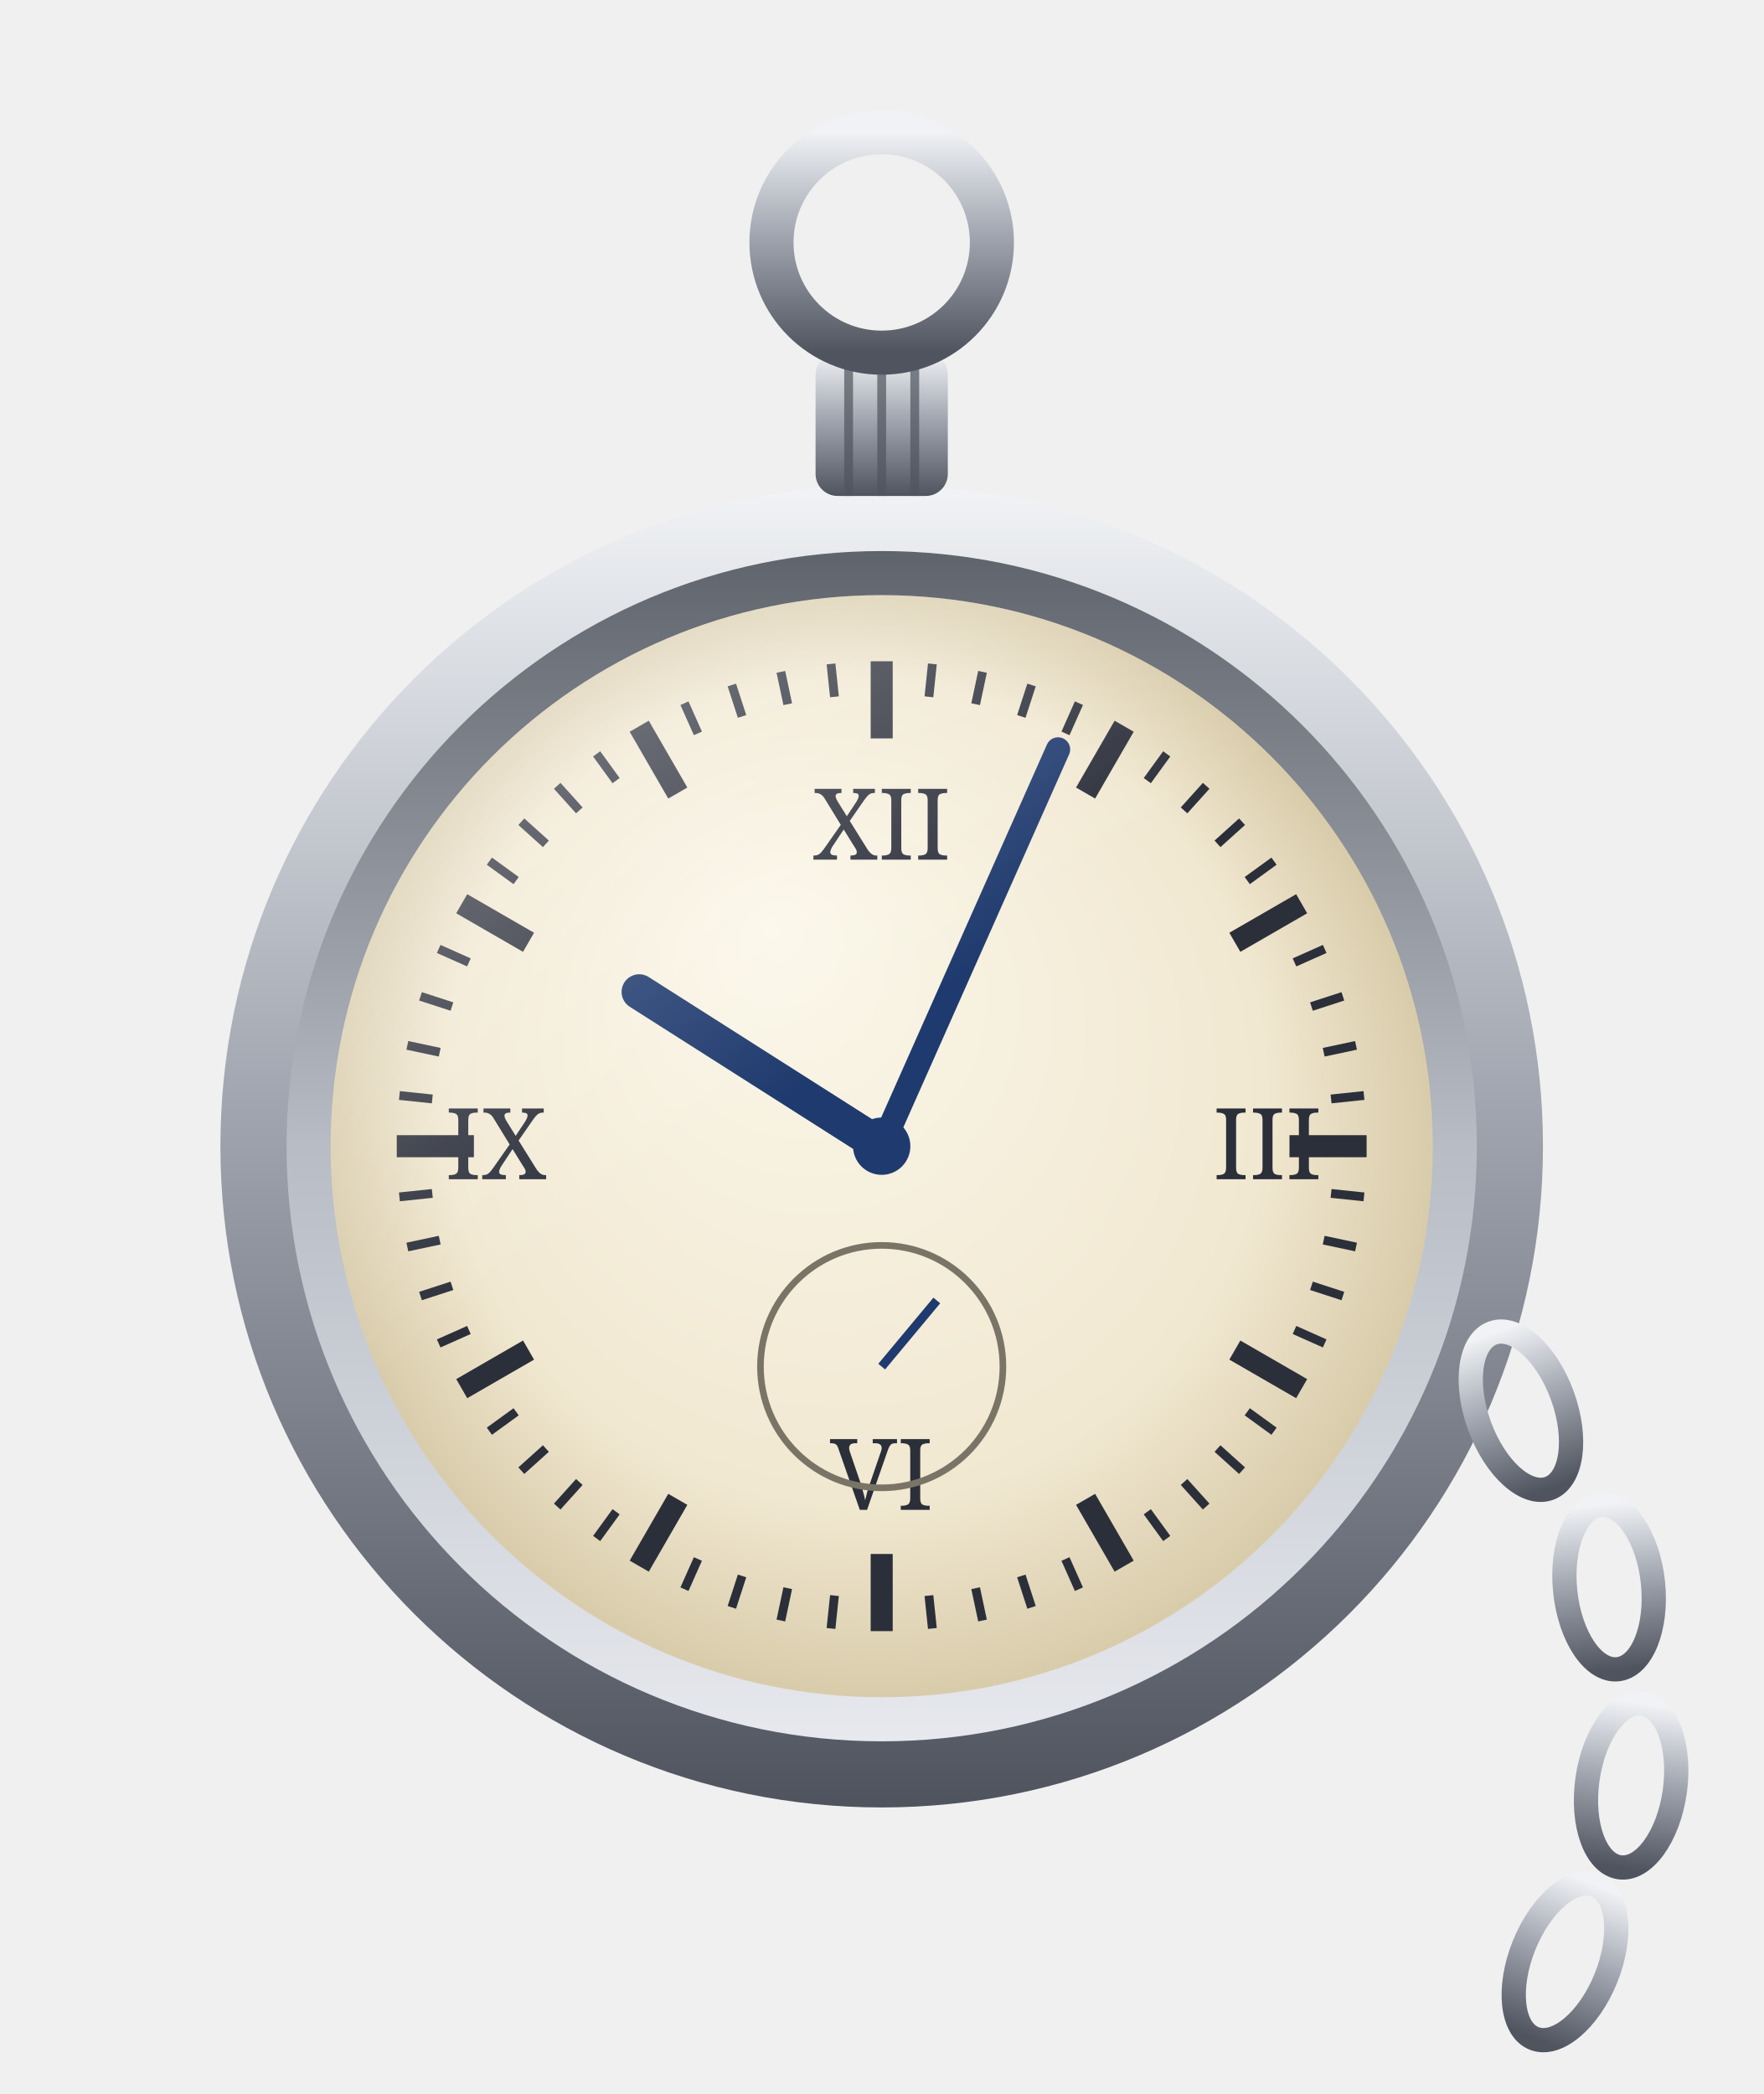
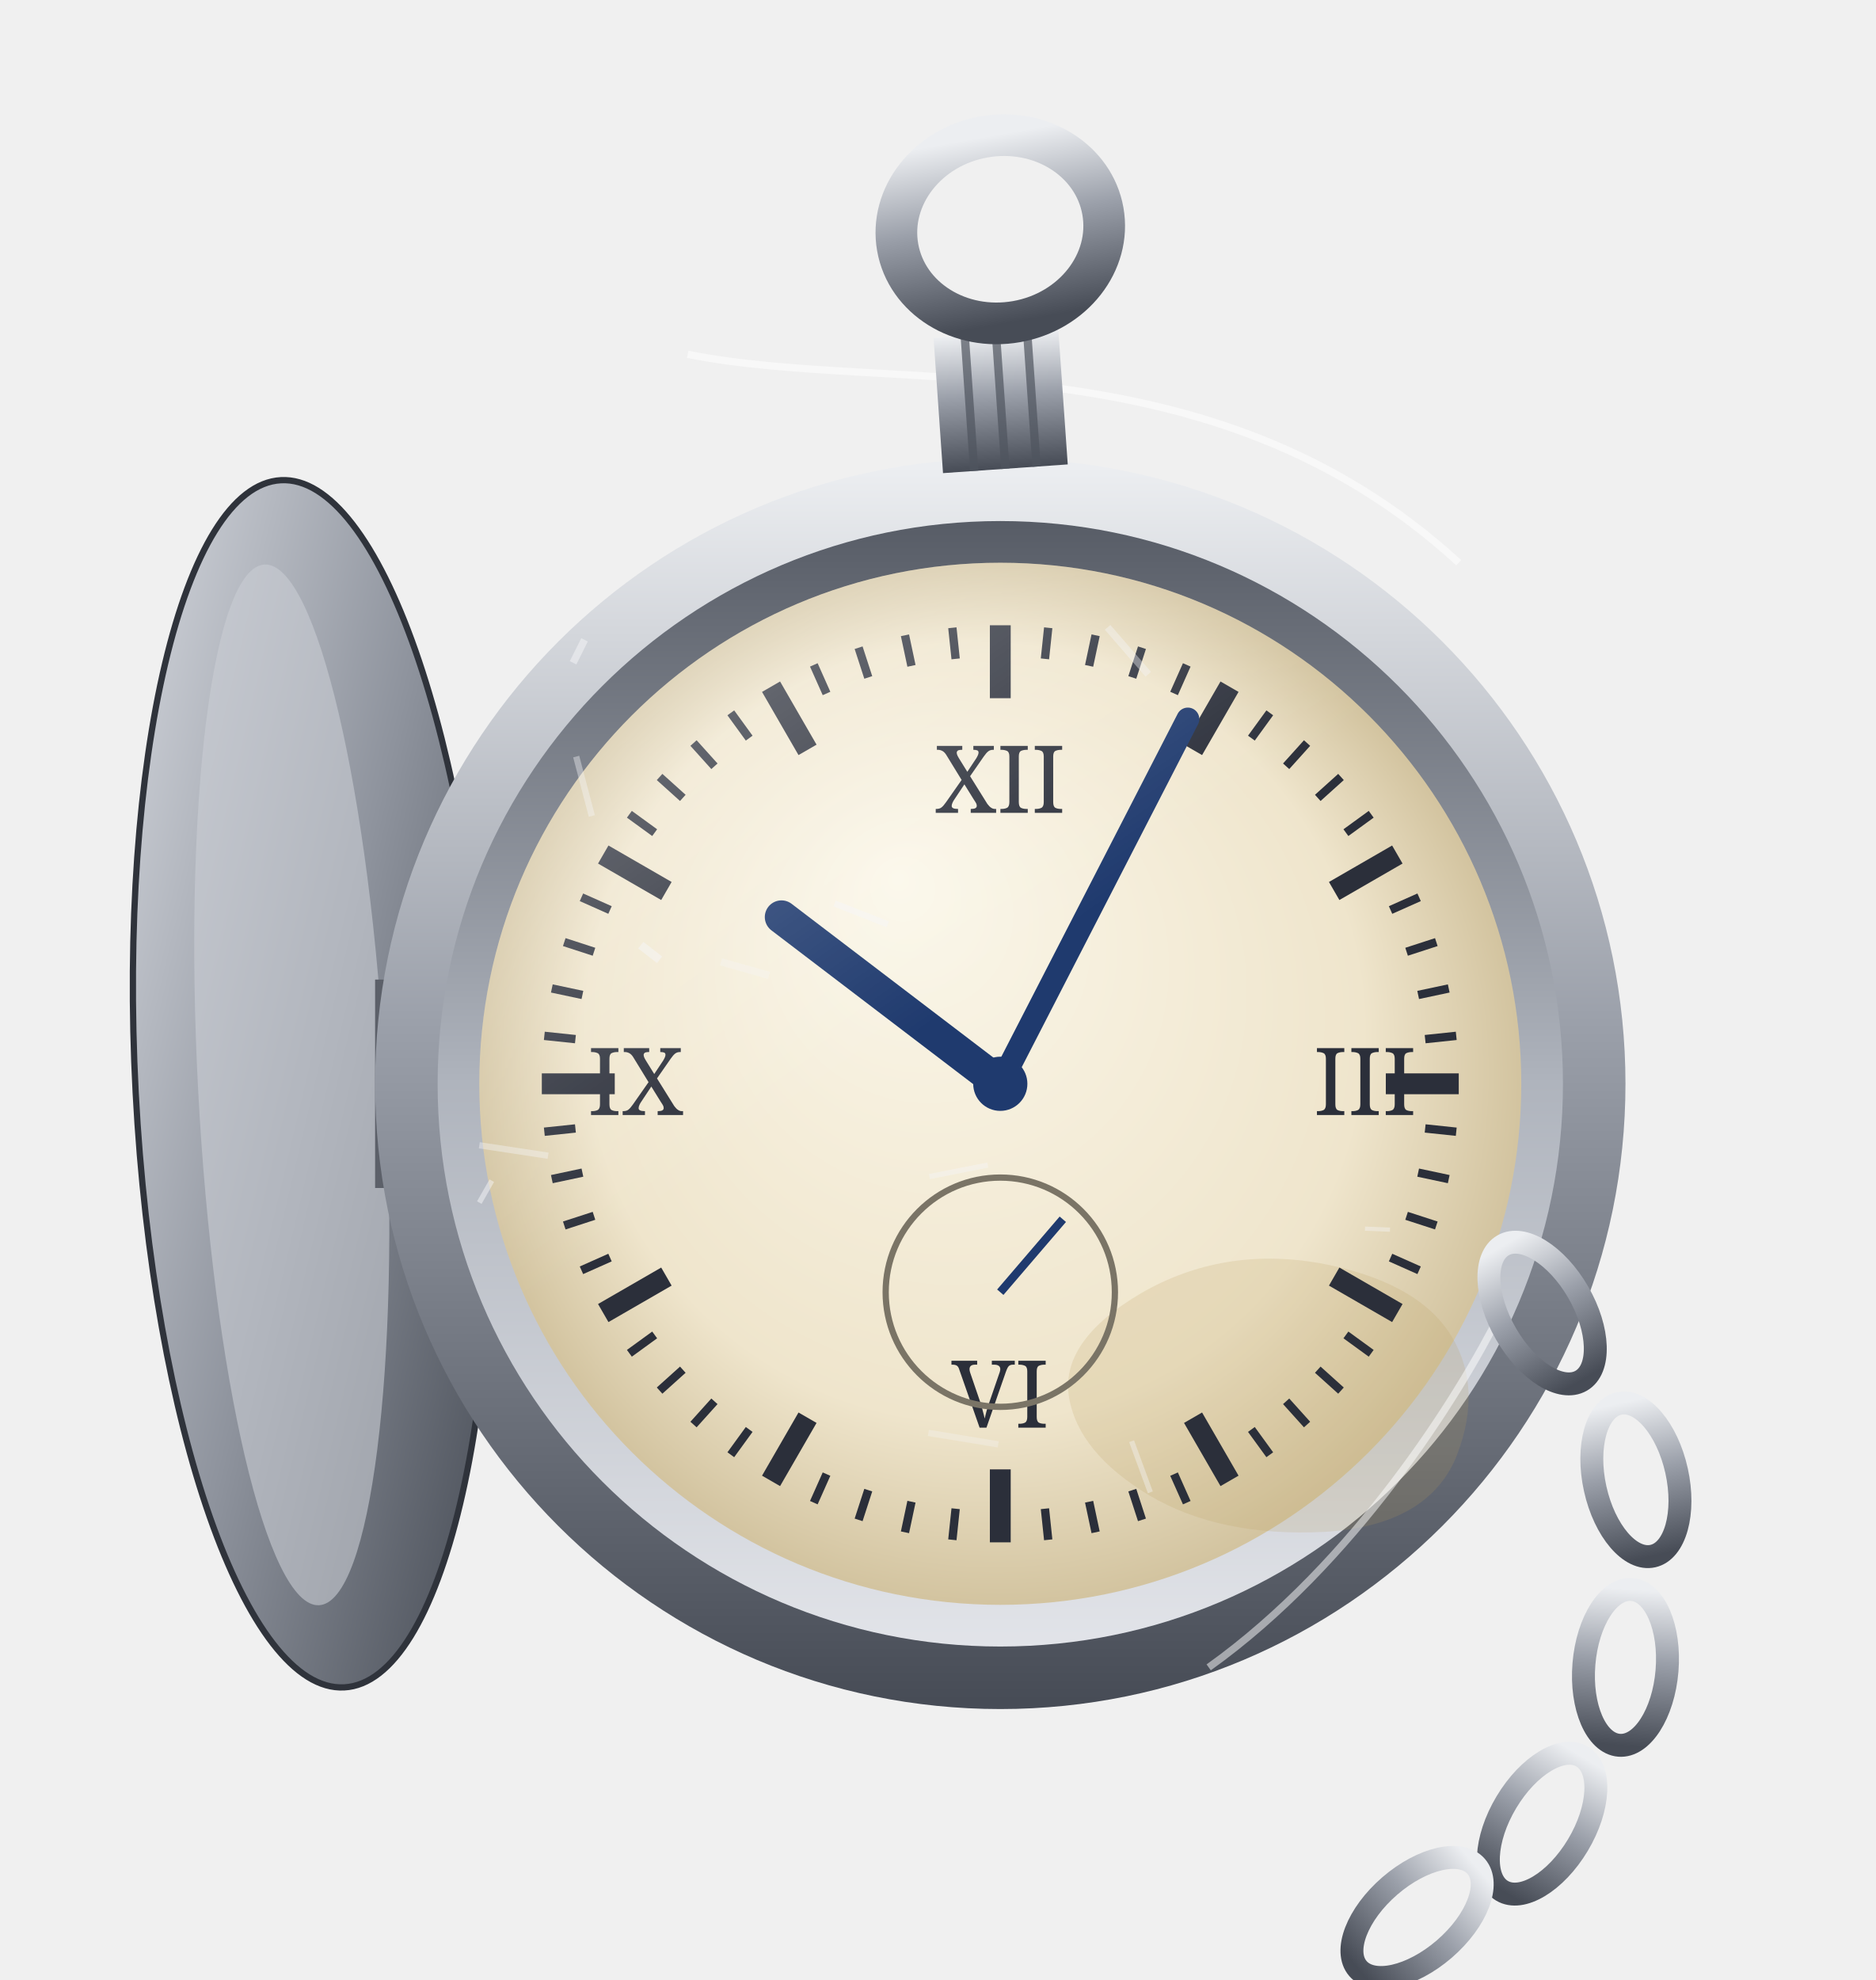
- <svg xmlns="http://www.w3.org/2000/svg" viewBox="0 0 160 190">
+ <svg xmlns="http://www.w3.org/2000/svg" viewBox="0 0 180 190">
  <defs>
    <linearGradient id="wc" x1="0" y1="0" x2="0" y2="1">
-       <stop offset="0" stop-color="#f0f2f5" />
-       <stop offset="0.45" stop-color="#a3a8b2" />
-       <stop offset="1" stop-color="#4f545e" />
+       <stop offset="0" stop-color="#eceef1" />
+       <stop offset="0.45" stop-color="#9ba0aa" />
+       <stop offset="1" stop-color="#474c56" />
    </linearGradient>
    <linearGradient id="wb" x1="0" y1="0" x2="0" y2="1">
-       <stop offset="0" stop-color="#5e636c" />
-       <stop offset="0.5" stop-color="#b7bcc5" />
-       <stop offset="1" stop-color="#e7e9ee" />
+       <stop offset="0" stop-color="#575c66" />
+       <stop offset="0.5" stop-color="#afb4bd" />
+       <stop offset="1" stop-color="#e2e4e9" />
    </linearGradient>
    <radialGradient id="wd" cx="0.5" cy="0.5" r="0.5" fx="0.4" fy="0.3">
      <stop offset="0" stop-color="#fbf7ea" />
-       <stop offset="0.75" stop-color="#f1e8d1" />
-       <stop offset="1" stop-color="#d9ccab" />
+       <stop offset="0.75" stop-color="#efe5cc" />
+       <stop offset="1" stop-color="#d3c4a0" />
    </radialGradient>
    <linearGradient id="wg" x1="0" y1="0" x2="0.7" y2="1">
-       <stop offset="0" stop-color="#fff" stop-opacity="0.5" />
+       <stop offset="0" stop-color="#fff" stop-opacity="0.45" />
      <stop offset="0.5" stop-color="#fff" stop-opacity="0" />
    </linearGradient>
+     <linearGradient id="wl" x1="0" y1="0" x2="1" y2="1">
+       <stop offset="0" stop-color="#d9dce2" />
+       <stop offset="0.5" stop-color="#8e939d" />
+       <stop offset="1" stop-color="#3f444d" />
+     </linearGradient>
+     <clipPath id="wcc">
+       <circle r="60" />
+     </clipPath>
  </defs>
-   <g transform="translate(80 104)">
+   <g transform="translate(96 104)">
+     <ellipse cx="-66" rx="17" ry="58" fill="url(#wl)" stroke="#2f333b" stroke-width="0.6" transform="rotate(-3 -66 0)" />
+     <ellipse cx="-68" rx="9" ry="50" fill="#c9cdd4" opacity="0.6" transform="rotate(-3 -66 0)" />
+     <path d="M-60,-10 h4 v20 h-4 Z" fill="#5c6069" />
    <circle r="60" fill="url(#wc)" />
    <circle r="54" fill="url(#wb)" />
    <circle r="50" fill="url(#wd)" />
+     <path d="M43.1,23.9 Q46.4,29 43.8,35.7 Q41.1,42.4 31.1,43 Q21.1,43.5 14.3,39.5 Q7.5,35.4 6.6,30.1 Q5.7,24.7 13.5,20.1 Q21.3,15.6 30.6,17.2 Q39.8,18.9 43.1,23.9 Z" fill="#b89a5a" opacity="0.18" />
    <g>
      <path d="M0,-44 V-37" stroke="#2b2f3a" stroke-width="2" transform="rotate(0)" />
      <path d="M0,-44 V-41" stroke="#2b2f3a" stroke-width="0.8" transform="rotate(6)" />
      <path d="M0,-44 V-41" stroke="#2b2f3a" stroke-width="0.8" transform="rotate(12)" />
      <path d="M0,-44 V-41" stroke="#2b2f3a" stroke-width="0.8" transform="rotate(18)" />
      <path d="M0,-44 V-41" stroke="#2b2f3a" stroke-width="0.8" transform="rotate(24)" />
      <path d="M0,-44 V-37" stroke="#2b2f3a" stroke-width="2" transform="rotate(30)" />
      <path d="M0,-44 V-41" stroke="#2b2f3a" stroke-width="0.8" transform="rotate(36)" />
      <path d="M0,-44 V-41" stroke="#2b2f3a" stroke-width="0.8" transform="rotate(42)" />
      <path d="M0,-44 V-41" stroke="#2b2f3a" stroke-width="0.8" transform="rotate(48)" />
      <path d="M0,-44 V-41" stroke="#2b2f3a" stroke-width="0.8" transform="rotate(54)" />
      <path d="M0,-44 V-37" stroke="#2b2f3a" stroke-width="2" transform="rotate(60)" />
      <path d="M0,-44 V-41" stroke="#2b2f3a" stroke-width="0.8" transform="rotate(66)" />
      <path d="M0,-44 V-41" stroke="#2b2f3a" stroke-width="0.8" transform="rotate(72)" />
      <path d="M0,-44 V-41" stroke="#2b2f3a" stroke-width="0.8" transform="rotate(78)" />
      <path d="M0,-44 V-41" stroke="#2b2f3a" stroke-width="0.8" transform="rotate(84)" />
      <path d="M0,-44 V-37" stroke="#2b2f3a" stroke-width="2" transform="rotate(90)" />
      <path d="M0,-44 V-41" stroke="#2b2f3a" stroke-width="0.8" transform="rotate(96)" />
      <path d="M0,-44 V-41" stroke="#2b2f3a" stroke-width="0.8" transform="rotate(102)" />
      <path d="M0,-44 V-41" stroke="#2b2f3a" stroke-width="0.8" transform="rotate(108)" />
      <path d="M0,-44 V-41" stroke="#2b2f3a" stroke-width="0.8" transform="rotate(114)" />
      <path d="M0,-44 V-37" stroke="#2b2f3a" stroke-width="2" transform="rotate(120)" />
      <path d="M0,-44 V-41" stroke="#2b2f3a" stroke-width="0.8" transform="rotate(126)" />
      <path d="M0,-44 V-41" stroke="#2b2f3a" stroke-width="0.8" transform="rotate(132)" />
      <path d="M0,-44 V-41" stroke="#2b2f3a" stroke-width="0.8" transform="rotate(138)" />
      <path d="M0,-44 V-41" stroke="#2b2f3a" stroke-width="0.8" transform="rotate(144)" />
      <path d="M0,-44 V-37" stroke="#2b2f3a" stroke-width="2" transform="rotate(150)" />
      <path d="M0,-44 V-41" stroke="#2b2f3a" stroke-width="0.8" transform="rotate(156)" />
      <path d="M0,-44 V-41" stroke="#2b2f3a" stroke-width="0.8" transform="rotate(162)" />
      <path d="M0,-44 V-41" stroke="#2b2f3a" stroke-width="0.8" transform="rotate(168)" />
      <path d="M0,-44 V-41" stroke="#2b2f3a" stroke-width="0.8" transform="rotate(174)" />
      <path d="M0,-44 V-37" stroke="#2b2f3a" stroke-width="2" transform="rotate(180)" />
      <path d="M0,-44 V-41" stroke="#2b2f3a" stroke-width="0.8" transform="rotate(186)" />
      <path d="M0,-44 V-41" stroke="#2b2f3a" stroke-width="0.8" transform="rotate(192)" />
      <path d="M0,-44 V-41" stroke="#2b2f3a" stroke-width="0.8" transform="rotate(198)" />
      <path d="M0,-44 V-41" stroke="#2b2f3a" stroke-width="0.8" transform="rotate(204)" />
      <path d="M0,-44 V-37" stroke="#2b2f3a" stroke-width="2" transform="rotate(210)" />
      <path d="M0,-44 V-41" stroke="#2b2f3a" stroke-width="0.8" transform="rotate(216)" />
      <path d="M0,-44 V-41" stroke="#2b2f3a" stroke-width="0.8" transform="rotate(222)" />
      <path d="M0,-44 V-41" stroke="#2b2f3a" stroke-width="0.8" transform="rotate(228)" />
      <path d="M0,-44 V-41" stroke="#2b2f3a" stroke-width="0.8" transform="rotate(234)" />
      <path d="M0,-44 V-37" stroke="#2b2f3a" stroke-width="2" transform="rotate(240)" />
      <path d="M0,-44 V-41" stroke="#2b2f3a" stroke-width="0.8" transform="rotate(246)" />
      <path d="M0,-44 V-41" stroke="#2b2f3a" stroke-width="0.8" transform="rotate(252)" />
      <path d="M0,-44 V-41" stroke="#2b2f3a" stroke-width="0.8" transform="rotate(258)" />
      <path d="M0,-44 V-41" stroke="#2b2f3a" stroke-width="0.8" transform="rotate(264)" />
      <path d="M0,-44 V-37" stroke="#2b2f3a" stroke-width="2" transform="rotate(270)" />
      <path d="M0,-44 V-41" stroke="#2b2f3a" stroke-width="0.8" transform="rotate(276)" />
      <path d="M0,-44 V-41" stroke="#2b2f3a" stroke-width="0.8" transform="rotate(282)" />
      <path d="M0,-44 V-41" stroke="#2b2f3a" stroke-width="0.8" transform="rotate(288)" />
      <path d="M0,-44 V-41" stroke="#2b2f3a" stroke-width="0.8" transform="rotate(294)" />
      <path d="M0,-44 V-37" stroke="#2b2f3a" stroke-width="2" transform="rotate(300)" />
      <path d="M0,-44 V-41" stroke="#2b2f3a" stroke-width="0.8" transform="rotate(306)" />
      <path d="M0,-44 V-41" stroke="#2b2f3a" stroke-width="0.8" transform="rotate(312)" />
      <path d="M0,-44 V-41" stroke="#2b2f3a" stroke-width="0.8" transform="rotate(318)" />
      <path d="M0,-44 V-41" stroke="#2b2f3a" stroke-width="0.8" transform="rotate(324)" />
      <path d="M0,-44 V-37" stroke="#2b2f3a" stroke-width="2" transform="rotate(330)" />
      <path d="M0,-44 V-41" stroke="#2b2f3a" stroke-width="0.8" transform="rotate(336)" />
      <path d="M0,-44 V-41" stroke="#2b2f3a" stroke-width="0.8" transform="rotate(342)" />
      <path d="M0,-44 V-41" stroke="#2b2f3a" stroke-width="0.8" transform="rotate(348)" />
      <path d="M0,-44 V-41" stroke="#2b2f3a" stroke-width="0.8" transform="rotate(354)" />
    </g>
    <text y="-26" font-family="serif" font-size="9" fill="#2b2f3a" text-anchor="middle">XII</text>
    <text x="35" y="3" font-family="serif" font-size="9" fill="#2b2f3a" text-anchor="middle">III</text>
    <text y="33" font-family="serif" font-size="9" fill="#2b2f3a" text-anchor="middle">VI</text>
    <text x="-35" y="3" font-family="serif" font-size="9" fill="#2b2f3a" text-anchor="middle">IX</text>
    <circle cy="20" r="11" fill="none" stroke="#7a7466" stroke-width="0.6" />
-     <path d="M0,0 L-22,-14" stroke="#1f3a6e" stroke-width="3.2" stroke-linecap="round" />
-     <path d="M0,0 L16,-36" stroke="#1f3a6e" stroke-width="2.2" stroke-linecap="round" />
-     <path d="M0,20 L5,14" stroke="#1f3a6e" stroke-width="0.8" />
+     <path d="M0,0 L-21,-16" stroke="#1f3a6e" stroke-width="3.2" stroke-linecap="round" />
+     <path d="M0,0 L18,-35" stroke="#1f3a6e" stroke-width="2.2" stroke-linecap="round" />
+     <path d="M0,20 L6,13" stroke="#1f3a6e" stroke-width="0.8" />
    <circle r="2.6" fill="#1f3a6e" />
    <circle r="50" fill="url(#wg)" />
-     <rect x="-6" y="-72" width="12" height="13" rx="2" fill="url(#wc)" />
-     <path d="M-3,-72 V-59 M0,-72 V-59 M3,-72 V-59" stroke="#4f545e" stroke-width="0.8" opacity="0.7" />
-     <circle cy="-82" r="10" fill="none" stroke="url(#wc)" stroke-width="4" />
+     <path d="M-30,-70 C-10,-66 20,-72 44,-50 M20,56 C34,46 44,30 48,22" fill="none" stroke="#fff" stroke-width="0.7" opacity="0.5" />
+     <g clip-path="url(#wcc)">
+       <path d="M12.6,34.3 l1.8,4.9" stroke="#f5f6f8" stroke-width="0.5" opacity="0.4" />
+       <path d="M-15.9,-17.3 l5.1,2" stroke="#f5f6f8" stroke-width="0.6" opacity="0.5" />
+       <path d="M10.3,-43.8 l3.9,4.5" stroke="#f5f6f8" stroke-width="0.7" opacity="0.4" />
+       <path d="M-34.5,-13.3 l1.8,1.4" stroke="#f5f6f8" stroke-width="0.8" opacity="0.5" />
+       <path d="M53.9,50.9 l4.9,0.2" stroke="#f5f6f8" stroke-width="0.4" opacity="0.5" />
+       <path d="M-43.4,43.5 l-4,0.5" stroke="#f5f6f8" stroke-width="0.9" opacity="0.5" />
+       <path d="M-1.2,7.8 l-5.6,1.1" stroke="#f5f6f8" stroke-width="0.5" opacity="0.4" />
+       <path d="M35,13.9 l2.4,0.1" stroke="#f5f6f8" stroke-width="0.4" opacity="0.4" />
+       <path d="M-26.8,-11.7 l4.6,1.3" stroke="#f5f6f8" stroke-width="0.7" opacity="0.3" />
+       <path d="M-50,5.9 l6.6,1" stroke="#f5f6f8" stroke-width="0.6" opacity="0.4" />
+       <path d="M-39.9,-42.6 l-1.1,2.2" stroke="#f5f6f8" stroke-width="0.7" opacity="0.5" />
+       <path d="M-6.9,33.5 l6.7,1.1" stroke="#f5f6f8" stroke-width="0.6" opacity="0.3" />
+       <path d="M-40.7,-31.4 l1.5,5.7" stroke="#f5f6f8" stroke-width="0.6" opacity="0.4" />
+       <path d="M-48.8,9.3 l-1.2,2.1" stroke="#f5f6f8" stroke-width="0.5" opacity="0.5" />
+     </g>
+     <path d="M-6,-72 h12 v13 h-12 Z" fill="url(#wc)" transform="rotate(-4 0 -66)" />
+     <path d="M-3,-72 V-59 M0,-72 V-59 M3,-72 V-59" stroke="#4f545e" stroke-width="0.8" opacity="0.7" transform="rotate(-4 0 -66)" />
+     <ellipse cy="-82" rx="10" ry="9" fill="none" stroke="url(#wc)" stroke-width="4" transform="rotate(-10 0 -82)" />
  </g>
-   <ellipse cx="138" cy="128" rx="4" ry="7.5" transform="rotate(-20 138 128)" fill="none" stroke="url(#wc)" stroke-width="2.2" />
-   <ellipse cx="146" cy="144" rx="4" ry="7.5" transform="rotate(-6 146 144)" fill="none" stroke="url(#wc)" stroke-width="2.2" />
-   <ellipse cx="148" cy="162" rx="4" ry="7.5" transform="rotate(8 148 162)" fill="none" stroke="url(#wc)" stroke-width="2.2" />
-   <ellipse cx="142" cy="178" rx="4" ry="7.5" transform="rotate(22 142 178)" fill="none" stroke="url(#wc)" stroke-width="2.2" />
+   <ellipse cx="148" cy="126" rx="4" ry="7.5" transform="rotate(-30 148 126)" fill="none" stroke="url(#wc)" stroke-width="2.2" />
+   <ellipse cx="157" cy="142" rx="4" ry="7.5" transform="rotate(-12.5 157 142)" fill="none" stroke="url(#wc)" stroke-width="2.2" />
+   <ellipse cx="156" cy="160" rx="4" ry="7.5" transform="rotate(4.7 156 160)" fill="none" stroke="url(#wc)" stroke-width="2.2" />
+   <ellipse cx="148" cy="175" rx="4" ry="7.5" transform="rotate(30.9 148 175)" fill="none" stroke="url(#wc)" stroke-width="2.2" />
+   <ellipse cx="136" cy="184" rx="4" ry="7.5" transform="rotate(49.2 136 184)" fill="none" stroke="url(#wc)" stroke-width="2.2" />
</svg>
